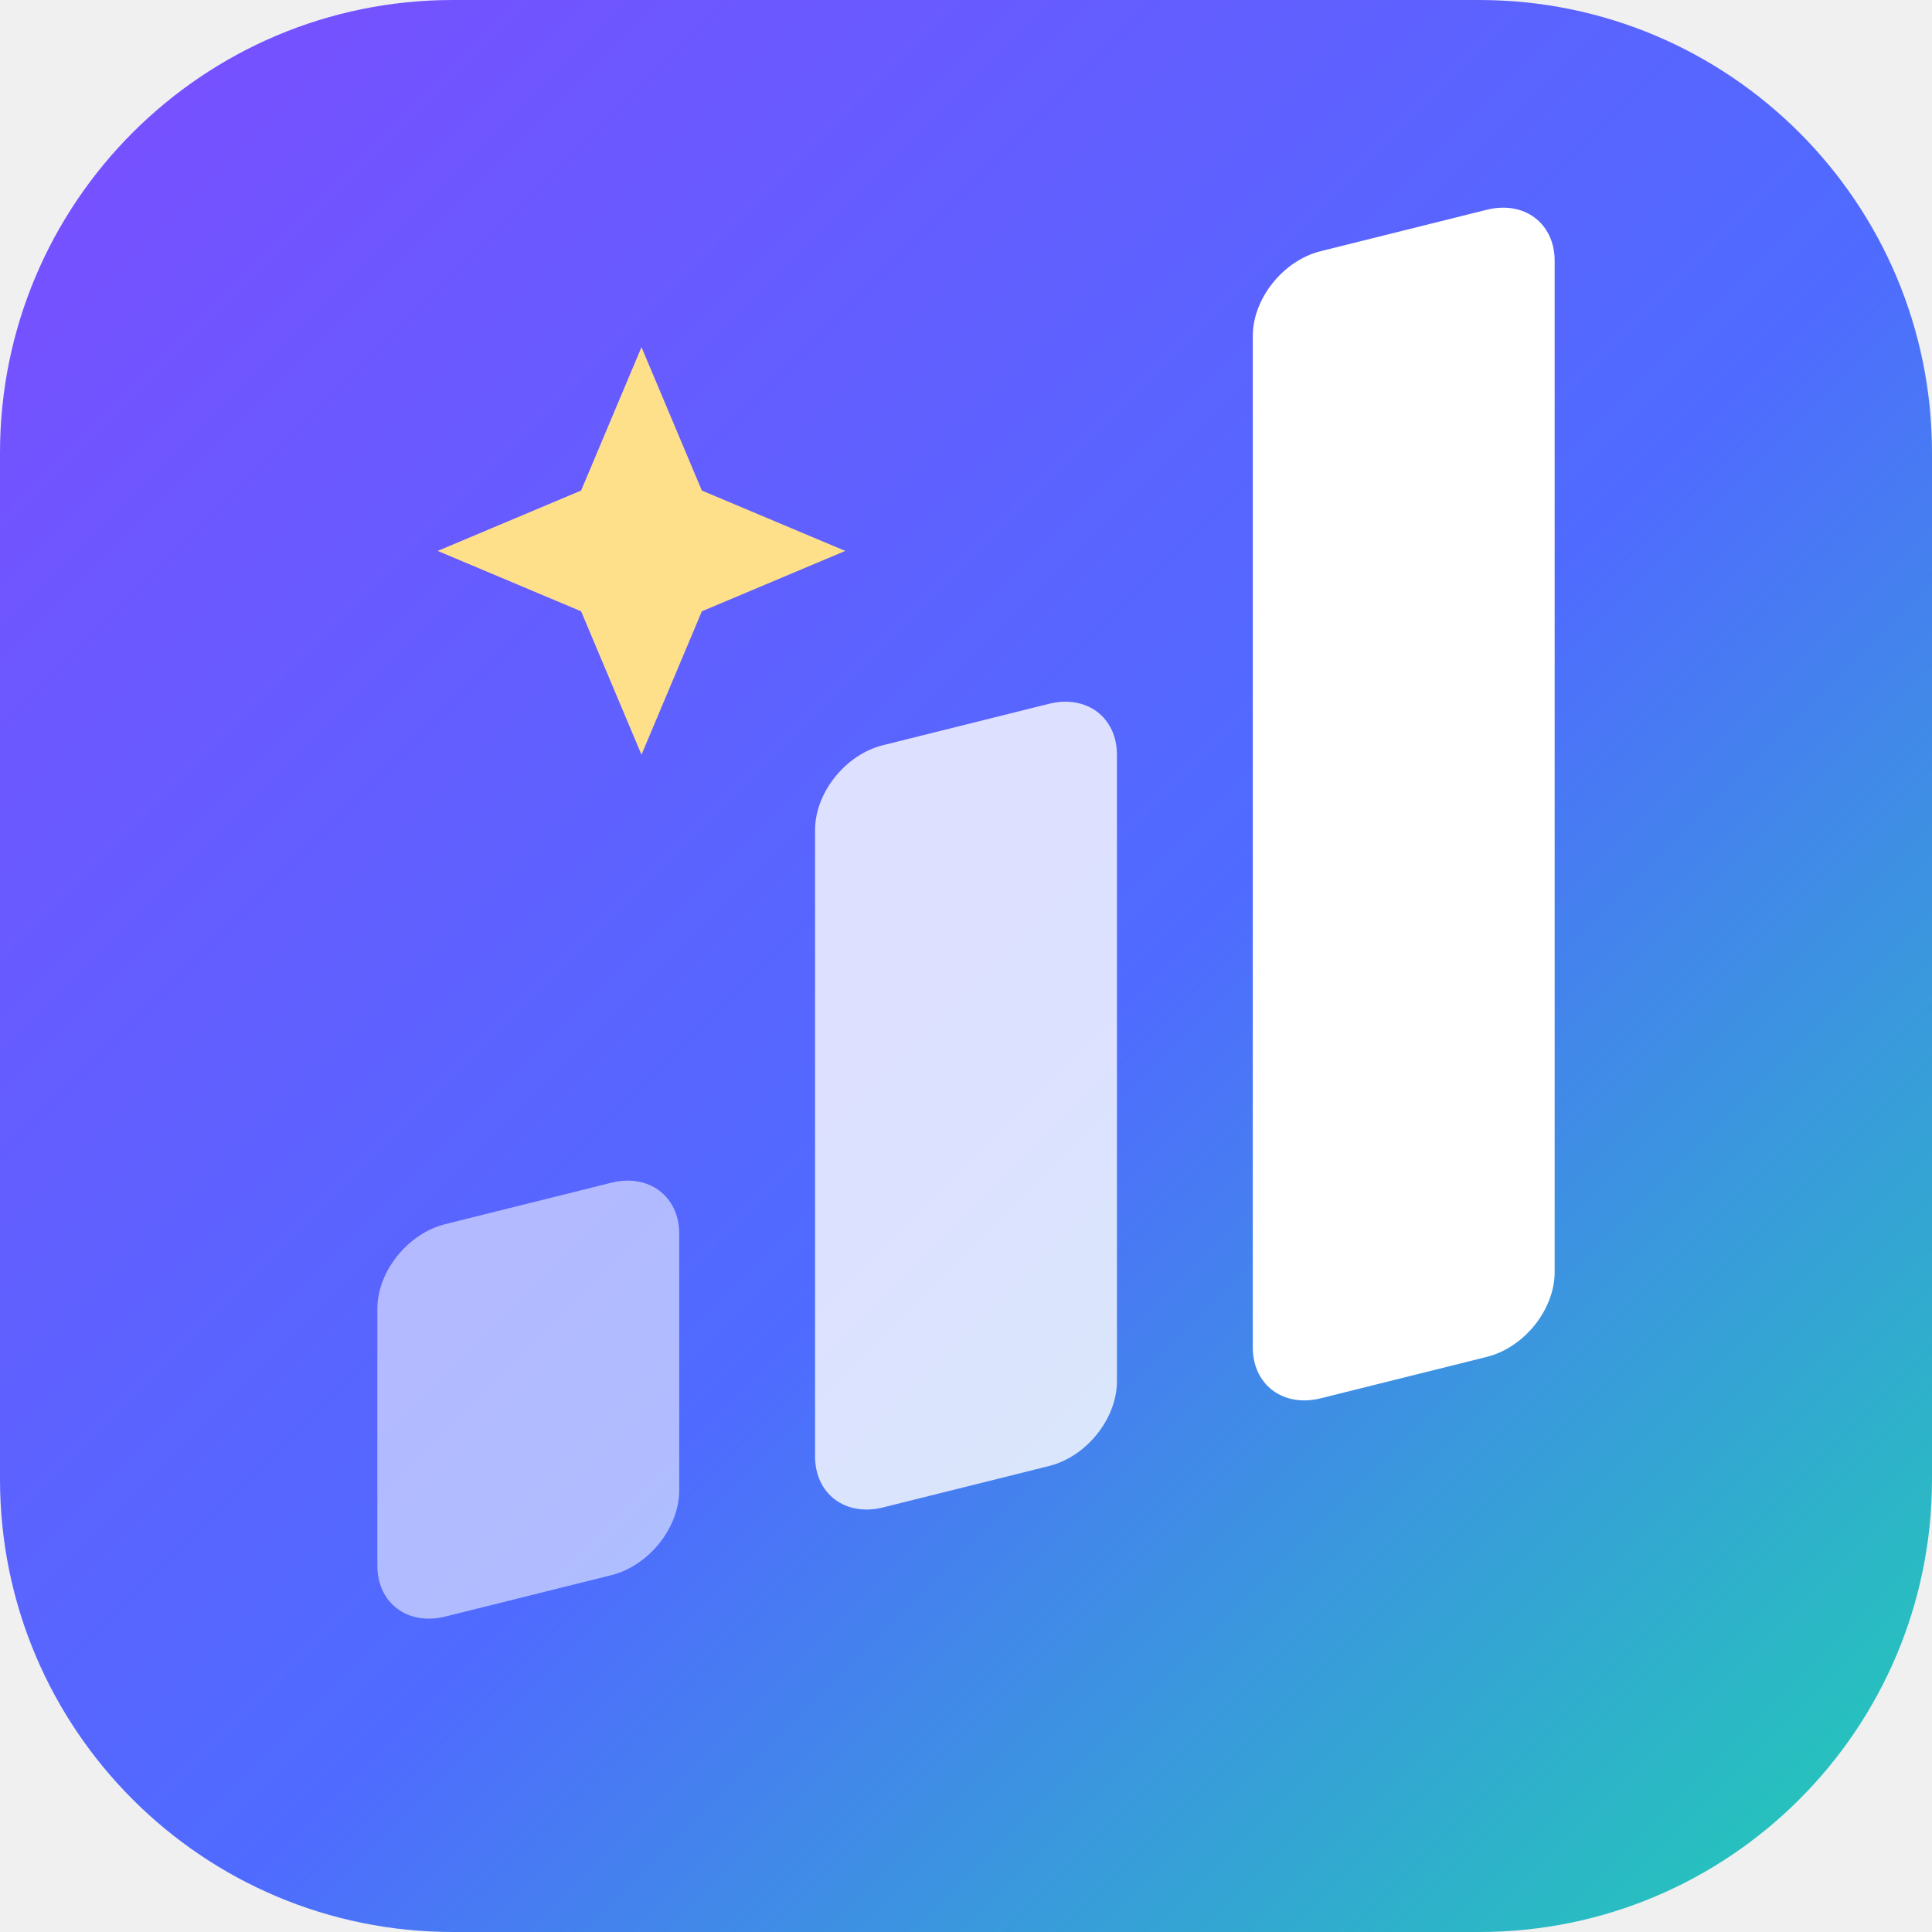
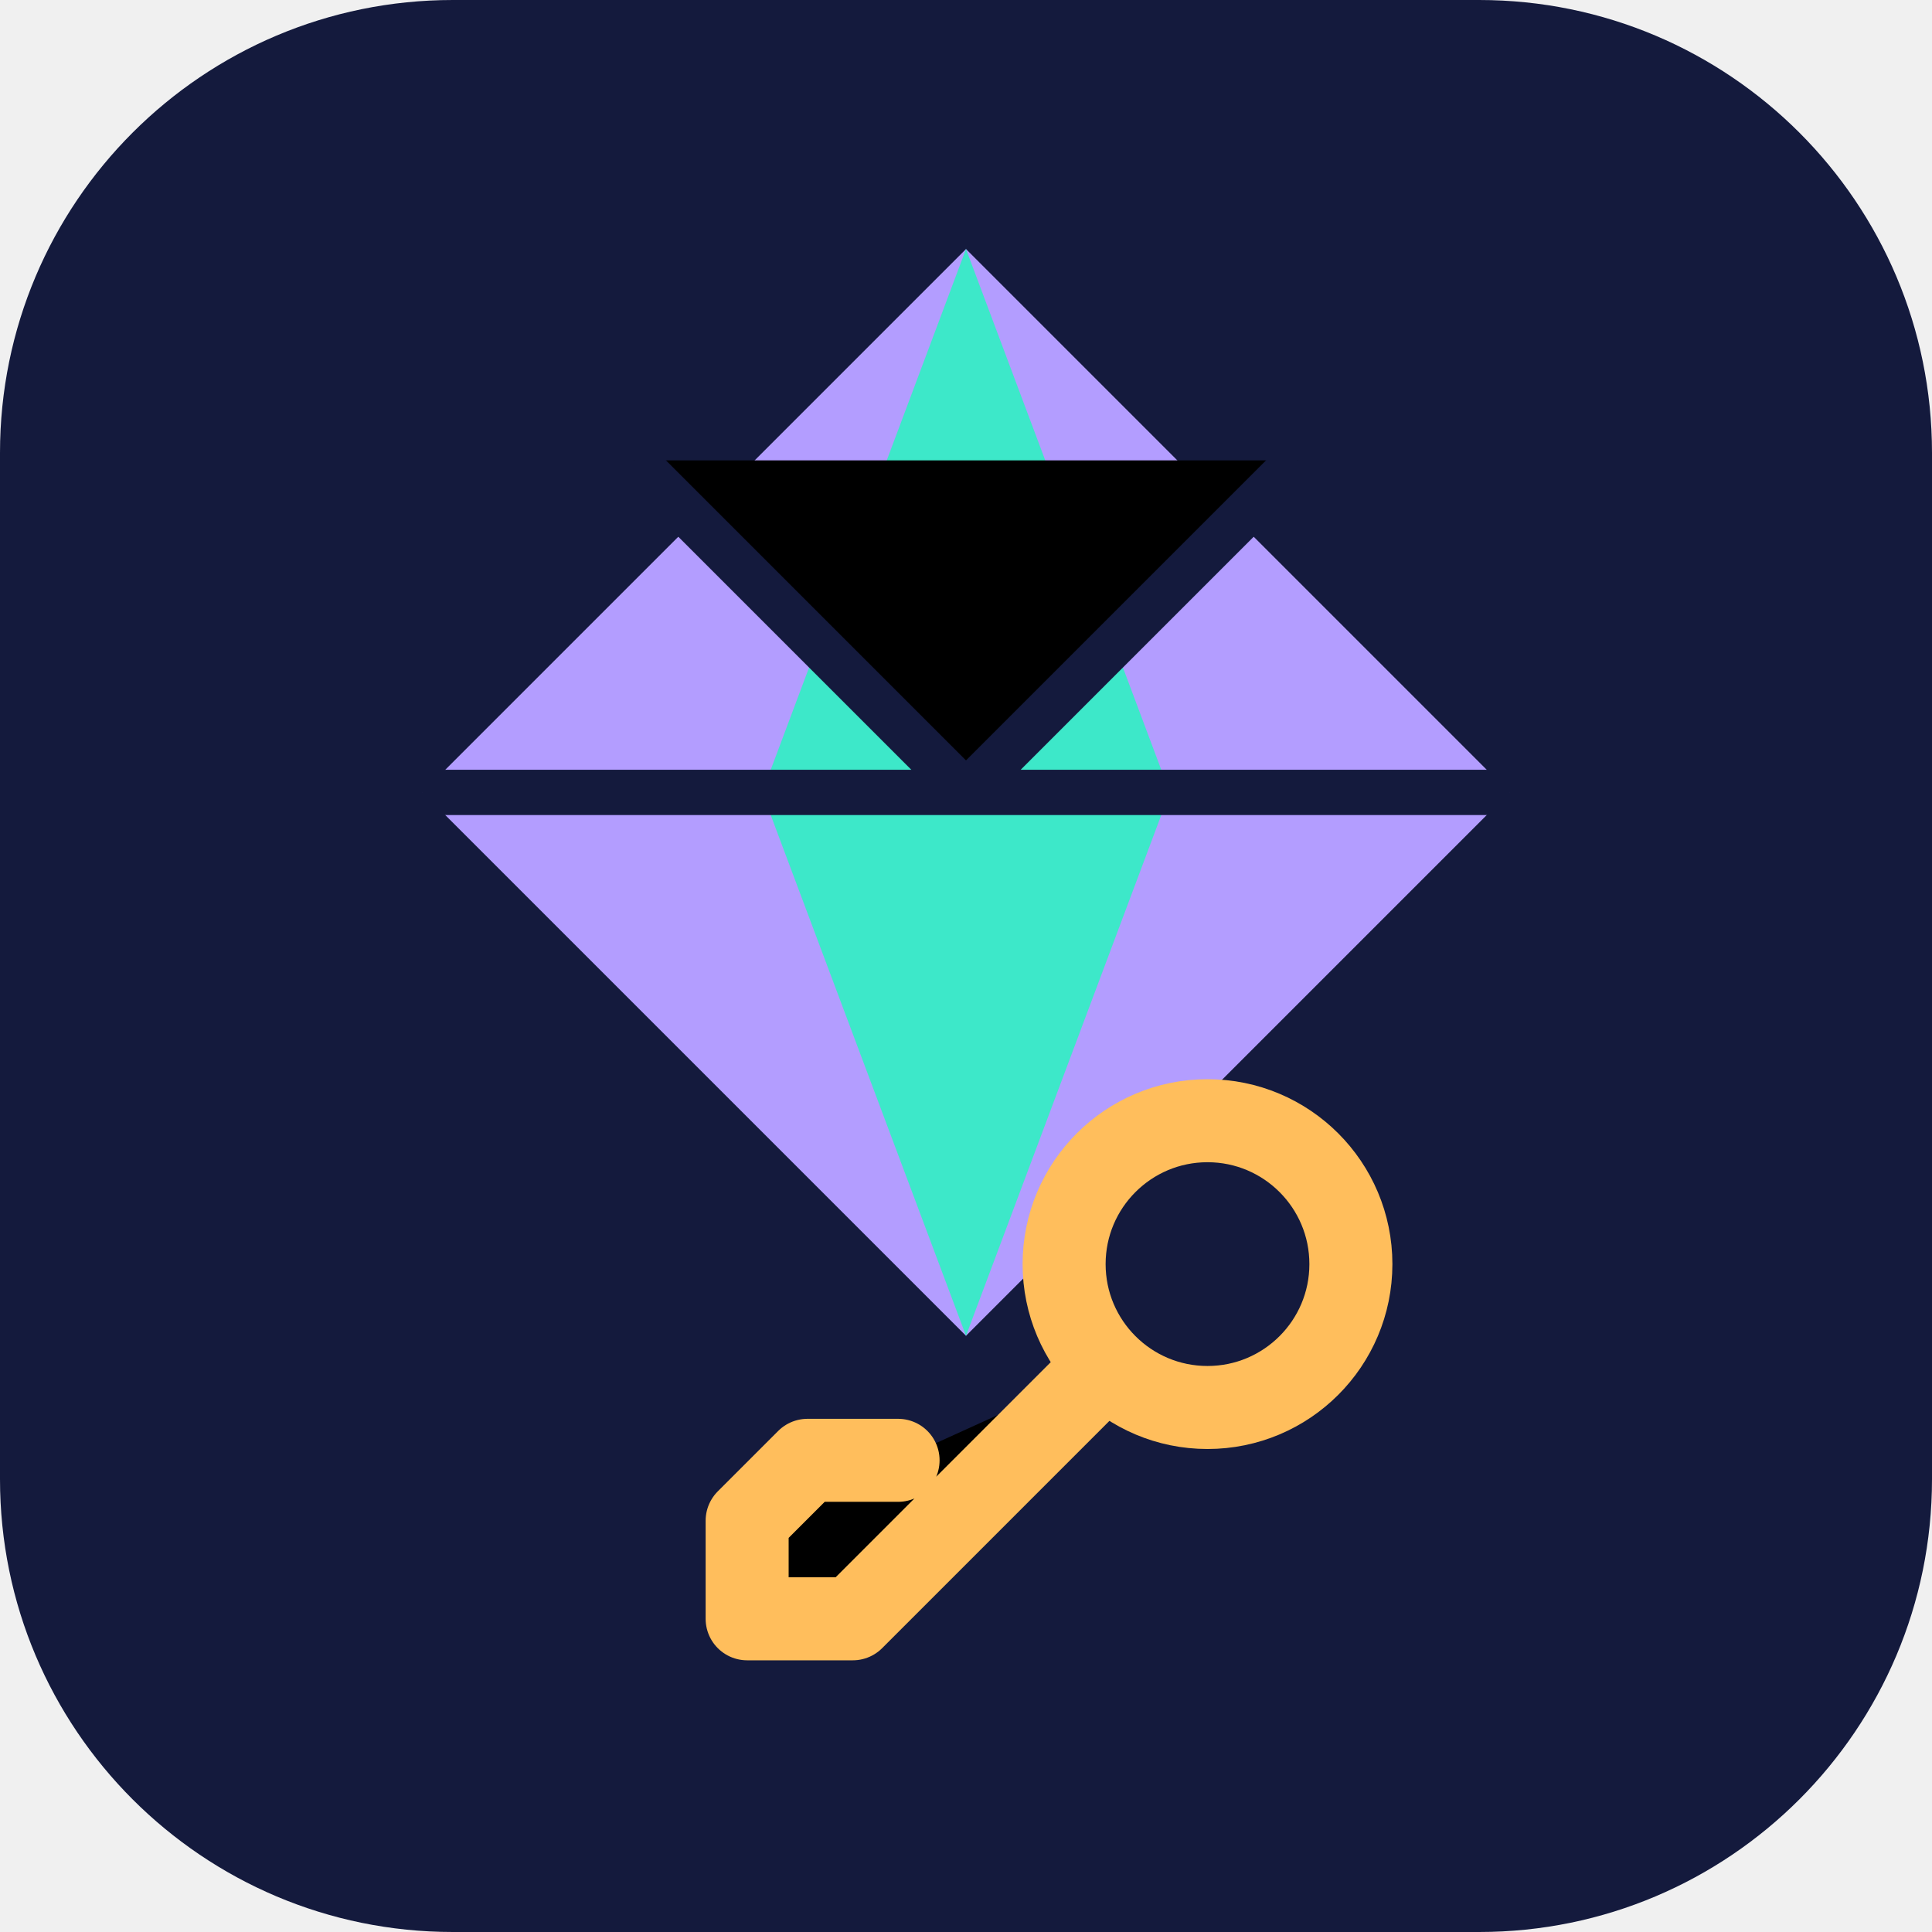
<svg xmlns="http://www.w3.org/2000/svg" viewBox="0 0 512 512">
-   <defs>
-     <linearGradient id="qe-bg" x1="0" y1="0" x2="1" y2="1">
-       <stop offset="0" stop-color="#7c4dff" />
-       <stop offset="0.55" stop-color="#4f6bff" />
-       <stop offset="1" stop-color="#1fd1b2" />
-     </linearGradient>
-   </defs>
-   <rect width="512" height="512" rx="120" fill="url(#qe-bg)" />
-   <g transform="translate(256 300) skewY(-14)" fill="#ffffff">
-     <rect x="-156" y="-10" width="80" height="104" rx="18" fill-opacity="0.55" />
-     <rect x="-40" y="-108" width="80" height="202" rx="18" fill-opacity="0.8" />
-     <rect x="76" y="-210" width="80" height="304" rx="18" />
-   </g>
-   <path d="M170 92l16 38 38 16-38 16-16 38-16-38-38-16 38-16z" fill="#ffe08a" />
+   <rect width="512" height="512" rx="120" fill="#141a3d" />
+   <path d="M256 66L400 210L256 354L112 210Z" fill="#b39dff" />
+   <path d="M256 66L310 210L256 354L202 210Z" fill="#3de8c9" />
+   <path d="M112 210H400M168 122L256 210L344 122" stroke="#141a3d" stroke-width="12" stroke-linejoin="round" />
+   <circle cx="320" cy="335" r="38" fill="none" stroke="#ffbe5c" stroke-width="22" />
+   <path d="M293 362L226 429H198V403L214 387H238" stroke="#ffbe5c" stroke-width="22" stroke-linecap="round" stroke-linejoin="round" />
</svg>
